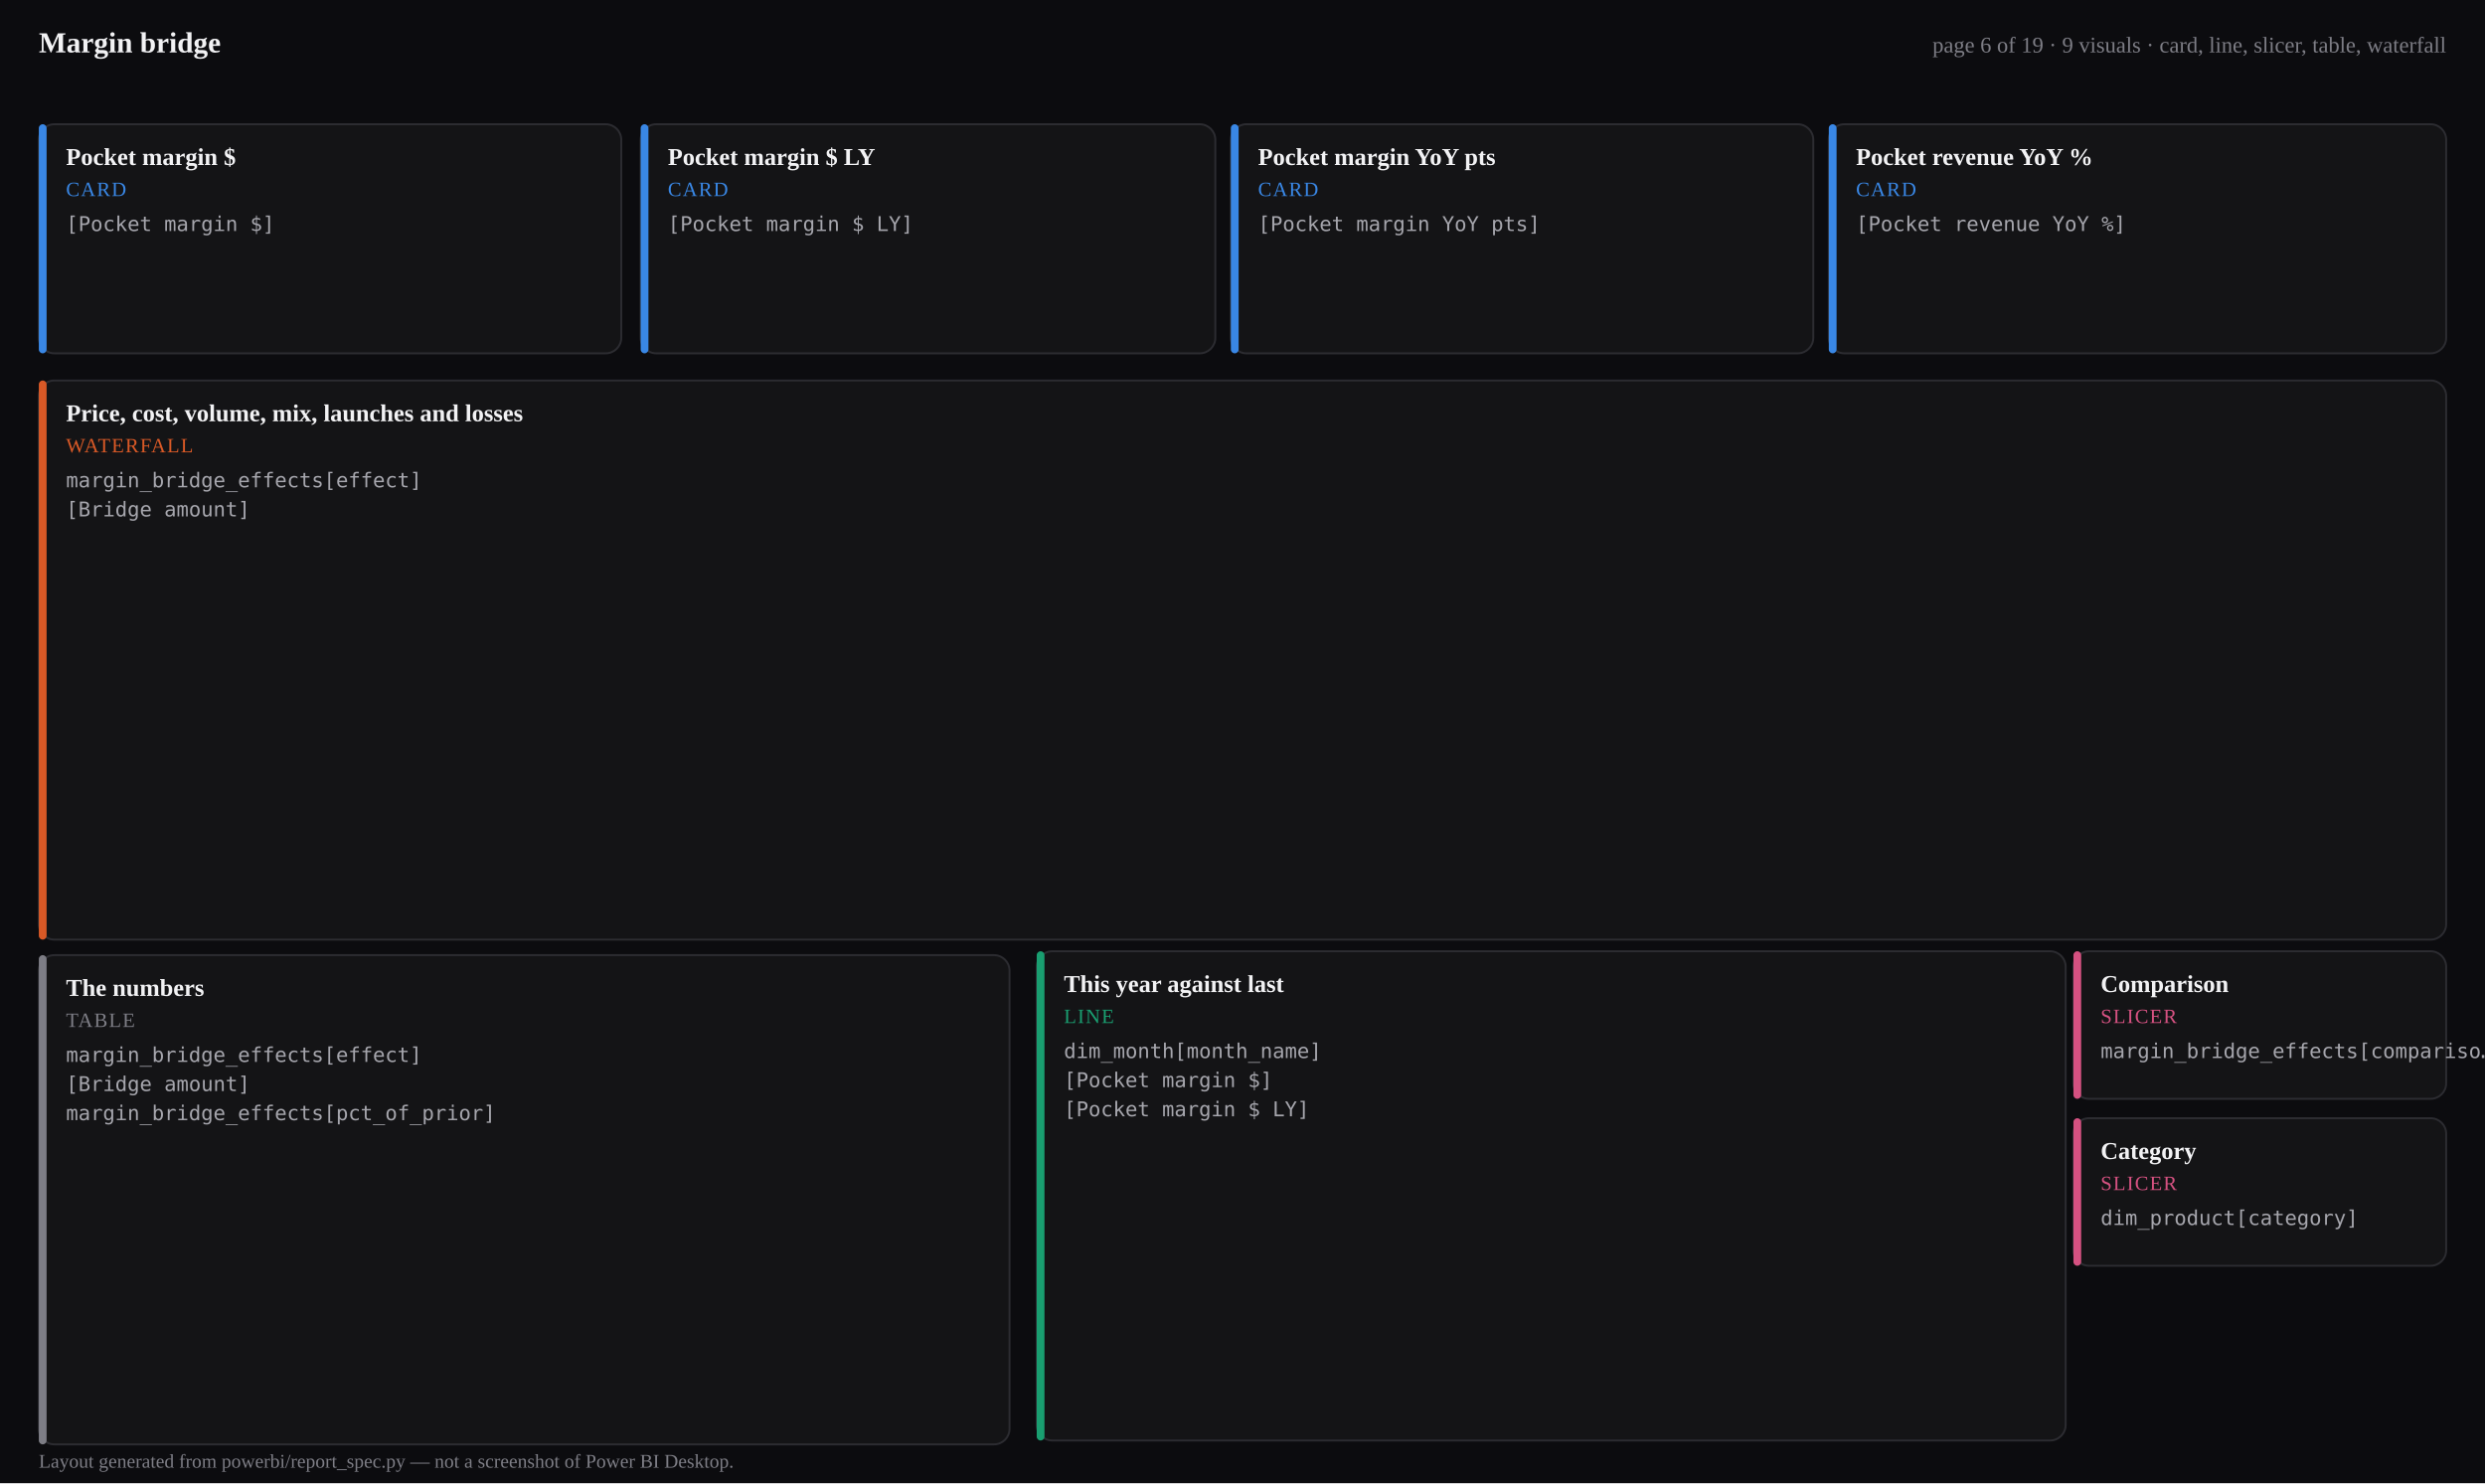
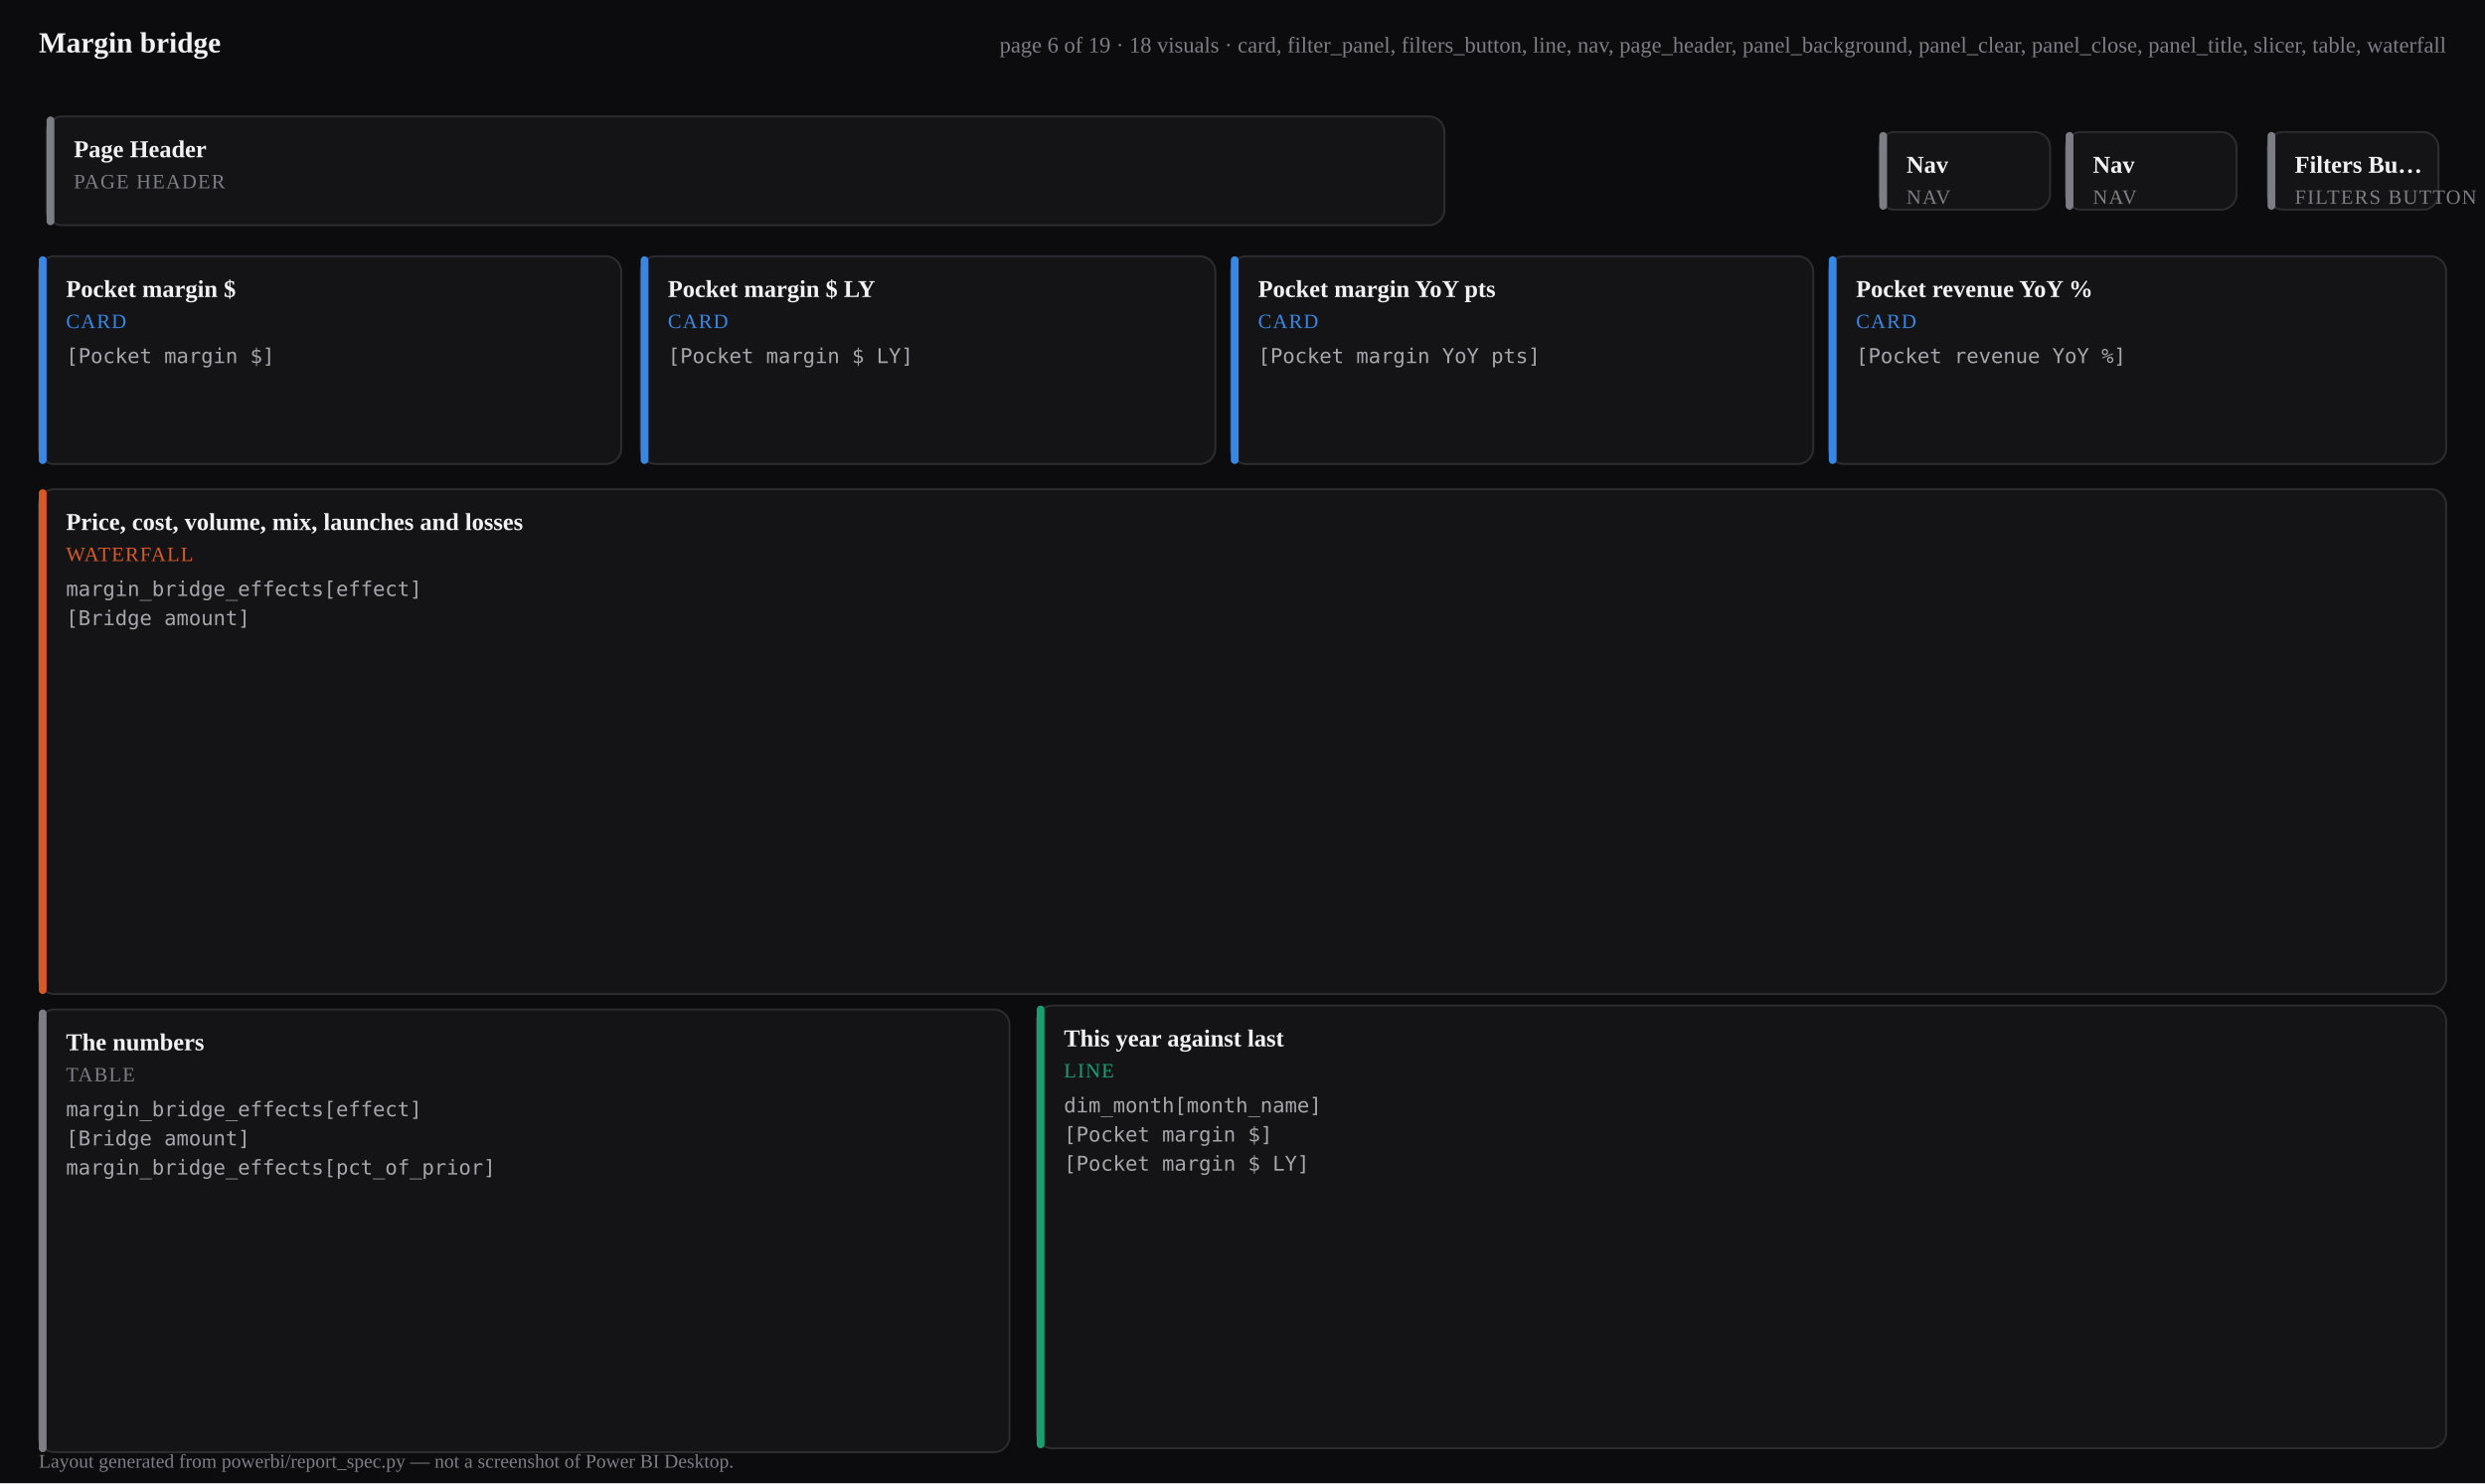
- <svg xmlns="http://www.w3.org/2000/svg" viewBox="0 0 1280 764" width="1280" height="764" role="img" aria-label="Layout of the Margin bridge page: 9 visuals on a 1280 by 720 canvas">
+ <svg xmlns="http://www.w3.org/2000/svg" viewBox="0 0 1280 764" width="1280" height="764" role="img" aria-label="Layout of the Margin bridge page: 18 visuals on a 1280 by 720 canvas">
  <rect width="1280" height="764" fill="#0c0c0f" />
  <text x="20" y="27" fill="#f2f2f4" font-size="15" font-weight="700">Margin bridge</text>
-   <text x="1260" y="27" fill="#7d7d85" font-size="11.5" text-anchor="end">page 6 of 19 · 9 visuals · card, line, slicer, table, waterfall</text>
+   <text x="1260" y="27" fill="#7d7d85" font-size="11.5" text-anchor="end">page 6 of 19 · 18 visuals · card, filter_panel, filters_button, line, nav, page_header, panel_background, panel_clear, panel_close, panel_title, slicer, table, waterfall</text>
  <g transform="translate(0 44)">
    <g>
-       <rect x="20" y="20" width="300" height="118" rx="8" fill="#141416" stroke="#2c2c31" stroke-width="1" />
-       <rect x="20" y="20" width="4" height="118" rx="2" fill="#3987e5" />
-       <text x="34" y="41" fill="#f2f2f4" font-size="12.5" font-weight="600">Pocket margin $</text>
-       <text x="34" y="57" fill="#3987e5" font-size="10.5" letter-spacing="0.06em">CARD</text>
-       <text x="34" y="75" fill="#a6a6ad" font-size="10.5" font-family="ui-monospace, SFMono-Regular, Menlo, monospace">[Pocket margin $]</text>
+       <rect x="24" y="16" width="720" height="56" rx="8" fill="#141416" stroke="#2c2c31" stroke-width="1" />
+       <rect x="24" y="16" width="4" height="56" rx="2" fill="#7d7d85" />
+       <text x="38" y="37" fill="#f2f2f4" font-size="12.5" font-weight="600">Page Header</text>
+       <text x="38" y="53" fill="#7d7d85" font-size="10.5" letter-spacing="0.06em">PAGE HEADER</text>
    </g>
    <g>
-       <rect x="330" y="20" width="296" height="118" rx="8" fill="#141416" stroke="#2c2c31" stroke-width="1" />
-       <rect x="330" y="20" width="4" height="118" rx="2" fill="#3987e5" />
-       <text x="344" y="41" fill="#f2f2f4" font-size="12.5" font-weight="600">Pocket margin $ LY</text>
-       <text x="344" y="57" fill="#3987e5" font-size="10.5" letter-spacing="0.06em">CARD</text>
-       <text x="344" y="75" fill="#a6a6ad" font-size="10.5" font-family="ui-monospace, SFMono-Regular, Menlo, monospace">[Pocket margin $ LY]</text>
+       <rect x="1168" y="24" width="88" height="40" rx="8" fill="#141416" stroke="#2c2c31" stroke-width="1" />
+       <rect x="1168" y="24" width="4" height="40" rx="2" fill="#7d7d85" />
+       <text x="1182" y="45" fill="#f2f2f4" font-size="12.5" font-weight="600">Filters Bu…</text>
+       <text x="1182" y="61" fill="#7d7d85" font-size="10.5" letter-spacing="0.06em">FILTERS BUTTON</text>
    </g>
    <g>
-       <rect x="634" y="20" width="300" height="118" rx="8" fill="#141416" stroke="#2c2c31" stroke-width="1" />
-       <rect x="634" y="20" width="4" height="118" rx="2" fill="#3987e5" />
-       <text x="648" y="41" fill="#f2f2f4" font-size="12.5" font-weight="600">Pocket margin YoY pts</text>
-       <text x="648" y="57" fill="#3987e5" font-size="10.5" letter-spacing="0.06em">CARD</text>
-       <text x="648" y="75" fill="#a6a6ad" font-size="10.5" font-family="ui-monospace, SFMono-Regular, Menlo, monospace">[Pocket margin YoY pts]</text>
+       <rect x="1064" y="24" width="88" height="40" rx="8" fill="#141416" stroke="#2c2c31" stroke-width="1" />
+       <rect x="1064" y="24" width="4" height="40" rx="2" fill="#7d7d85" />
+       <text x="1078" y="45" fill="#f2f2f4" font-size="12.5" font-weight="600">Nav</text>
+       <text x="1078" y="61" fill="#7d7d85" font-size="10.5" letter-spacing="0.06em">NAV</text>
    </g>
    <g>
-       <rect x="942" y="20" width="318" height="118" rx="8" fill="#141416" stroke="#2c2c31" stroke-width="1" />
-       <rect x="942" y="20" width="4" height="118" rx="2" fill="#3987e5" />
-       <text x="956" y="41" fill="#f2f2f4" font-size="12.5" font-weight="600">Pocket revenue YoY %</text>
-       <text x="956" y="57" fill="#3987e5" font-size="10.5" letter-spacing="0.06em">CARD</text>
-       <text x="956" y="75" fill="#a6a6ad" font-size="10.5" font-family="ui-monospace, SFMono-Regular, Menlo, monospace">[Pocket revenue YoY %]</text>
+       <rect x="968" y="24" width="88" height="40" rx="8" fill="#141416" stroke="#2c2c31" stroke-width="1" />
+       <rect x="968" y="24" width="4" height="40" rx="2" fill="#7d7d85" />
+       <text x="982" y="45" fill="#f2f2f4" font-size="12.5" font-weight="600">Nav</text>
+       <text x="982" y="61" fill="#7d7d85" font-size="10.5" letter-spacing="0.06em">NAV</text>
    </g>
    <g>
-       <rect x="20" y="152" width="1240" height="288" rx="8" fill="#141416" stroke="#2c2c31" stroke-width="1" />
-       <rect x="20" y="152" width="4" height="288" rx="2" fill="#d95926" />
-       <text x="34" y="173" fill="#f2f2f4" font-size="12.5" font-weight="600">Price, cost, volume, mix, launches and losses</text>
-       <text x="34" y="189" fill="#d95926" font-size="10.5" letter-spacing="0.06em">WATERFALL</text>
-       <text x="34" y="207" fill="#a6a6ad" font-size="10.5" font-family="ui-monospace, SFMono-Regular, Menlo, monospace">margin_bridge_effects[effect]</text>
-       <text x="34" y="222" fill="#a6a6ad" font-size="10.5" font-family="ui-monospace, SFMono-Regular, Menlo, monospace">[Bridge amount]</text>
+       <rect x="20" y="88" width="300" height="107" rx="8" fill="#141416" stroke="#2c2c31" stroke-width="1" />
+       <rect x="20" y="88" width="4" height="107" rx="2" fill="#3987e5" />
+       <text x="34" y="109" fill="#f2f2f4" font-size="12.5" font-weight="600">Pocket margin $</text>
+       <text x="34" y="125" fill="#3987e5" font-size="10.5" letter-spacing="0.06em">CARD</text>
+       <text x="34" y="143" fill="#a6a6ad" font-size="10.5" font-family="ui-monospace, SFMono-Regular, Menlo, monospace">[Pocket margin $]</text>
    </g>
    <g>
-       <rect x="20" y="448" width="500" height="252" rx="8" fill="#141416" stroke="#2c2c31" stroke-width="1" />
-       <rect x="20" y="448" width="4" height="252" rx="2" fill="#7d7d85" />
-       <text x="34" y="469" fill="#f2f2f4" font-size="12.5" font-weight="600">The numbers</text>
-       <text x="34" y="485" fill="#7d7d85" font-size="10.5" letter-spacing="0.06em">TABLE</text>
-       <text x="34" y="503" fill="#a6a6ad" font-size="10.5" font-family="ui-monospace, SFMono-Regular, Menlo, monospace">margin_bridge_effects[effect]</text>
-       <text x="34" y="518" fill="#a6a6ad" font-size="10.5" font-family="ui-monospace, SFMono-Regular, Menlo, monospace">[Bridge amount]</text>
-       <text x="34" y="533" fill="#a6a6ad" font-size="10.5" font-family="ui-monospace, SFMono-Regular, Menlo, monospace">margin_bridge_effects[pct_of_prior]</text>
+       <rect x="330" y="88" width="296" height="107" rx="8" fill="#141416" stroke="#2c2c31" stroke-width="1" />
+       <rect x="330" y="88" width="4" height="107" rx="2" fill="#3987e5" />
+       <text x="344" y="109" fill="#f2f2f4" font-size="12.5" font-weight="600">Pocket margin $ LY</text>
+       <text x="344" y="125" fill="#3987e5" font-size="10.5" letter-spacing="0.06em">CARD</text>
+       <text x="344" y="143" fill="#a6a6ad" font-size="10.5" font-family="ui-monospace, SFMono-Regular, Menlo, monospace">[Pocket margin $ LY]</text>
    </g>
    <g>
-       <rect x="534" y="446" width="530" height="252" rx="8" fill="#141416" stroke="#2c2c31" stroke-width="1" />
-       <rect x="534" y="446" width="4" height="252" rx="2" fill="#199e70" />
-       <text x="548" y="467" fill="#f2f2f4" font-size="12.5" font-weight="600">This year against last</text>
-       <text x="548" y="483" fill="#199e70" font-size="10.5" letter-spacing="0.06em">LINE</text>
-       <text x="548" y="501" fill="#a6a6ad" font-size="10.5" font-family="ui-monospace, SFMono-Regular, Menlo, monospace">dim_month[month_name]</text>
-       <text x="548" y="516" fill="#a6a6ad" font-size="10.5" font-family="ui-monospace, SFMono-Regular, Menlo, monospace">[Pocket margin $]</text>
-       <text x="548" y="531" fill="#a6a6ad" font-size="10.5" font-family="ui-monospace, SFMono-Regular, Menlo, monospace">[Pocket margin $ LY]</text>
+       <rect x="634" y="88" width="300" height="107" rx="8" fill="#141416" stroke="#2c2c31" stroke-width="1" />
+       <rect x="634" y="88" width="4" height="107" rx="2" fill="#3987e5" />
+       <text x="648" y="109" fill="#f2f2f4" font-size="12.5" font-weight="600">Pocket margin YoY pts</text>
+       <text x="648" y="125" fill="#3987e5" font-size="10.5" letter-spacing="0.06em">CARD</text>
+       <text x="648" y="143" fill="#a6a6ad" font-size="10.5" font-family="ui-monospace, SFMono-Regular, Menlo, monospace">[Pocket margin YoY pts]</text>
    </g>
    <g>
-       <rect x="1068" y="446" width="192" height="76" rx="8" fill="#141416" stroke="#2c2c31" stroke-width="1" />
-       <rect x="1068" y="446" width="4" height="76" rx="2" fill="#d55181" />
-       <text x="1082" y="467" fill="#f2f2f4" font-size="12.5" font-weight="600">Comparison</text>
-       <text x="1082" y="483" fill="#d55181" font-size="10.5" letter-spacing="0.06em">SLICER</text>
-       <text x="1082" y="501" fill="#a6a6ad" font-size="10.5" font-family="ui-monospace, SFMono-Regular, Menlo, monospace">margin_bridge_effects[compariso…</text>
+       <rect x="942" y="88" width="318" height="107" rx="8" fill="#141416" stroke="#2c2c31" stroke-width="1" />
+       <rect x="942" y="88" width="4" height="107" rx="2" fill="#3987e5" />
+       <text x="956" y="109" fill="#f2f2f4" font-size="12.5" font-weight="600">Pocket revenue YoY %</text>
+       <text x="956" y="125" fill="#3987e5" font-size="10.5" letter-spacing="0.06em">CARD</text>
+       <text x="956" y="143" fill="#a6a6ad" font-size="10.5" font-family="ui-monospace, SFMono-Regular, Menlo, monospace">[Pocket revenue YoY %]</text>
    </g>
    <g>
-       <rect x="1068" y="532" width="192" height="76" rx="8" fill="#141416" stroke="#2c2c31" stroke-width="1" />
-       <rect x="1068" y="532" width="4" height="76" rx="2" fill="#d55181" />
-       <text x="1082" y="553" fill="#f2f2f4" font-size="12.5" font-weight="600">Category</text>
-       <text x="1082" y="569" fill="#d55181" font-size="10.5" letter-spacing="0.06em">SLICER</text>
-       <text x="1082" y="587" fill="#a6a6ad" font-size="10.5" font-family="ui-monospace, SFMono-Regular, Menlo, monospace">dim_product[category]</text>
+       <rect x="20" y="208" width="1240" height="260" rx="8" fill="#141416" stroke="#2c2c31" stroke-width="1" />
+       <rect x="20" y="208" width="4" height="260" rx="2" fill="#d95926" />
+       <text x="34" y="229" fill="#f2f2f4" font-size="12.5" font-weight="600">Price, cost, volume, mix, launches and losses</text>
+       <text x="34" y="245" fill="#d95926" font-size="10.5" letter-spacing="0.06em">WATERFALL</text>
+       <text x="34" y="263" fill="#a6a6ad" font-size="10.5" font-family="ui-monospace, SFMono-Regular, Menlo, monospace">margin_bridge_effects[effect]</text>
+       <text x="34" y="278" fill="#a6a6ad" font-size="10.5" font-family="ui-monospace, SFMono-Regular, Menlo, monospace">[Bridge amount]</text>
+     </g>
+     <g>
+       <rect x="20" y="476" width="500" height="228" rx="8" fill="#141416" stroke="#2c2c31" stroke-width="1" />
+       <rect x="20" y="476" width="4" height="228" rx="2" fill="#7d7d85" />
+       <text x="34" y="497" fill="#f2f2f4" font-size="12.5" font-weight="600">The numbers</text>
+       <text x="34" y="513" fill="#7d7d85" font-size="10.5" letter-spacing="0.06em">TABLE</text>
+       <text x="34" y="531" fill="#a6a6ad" font-size="10.5" font-family="ui-monospace, SFMono-Regular, Menlo, monospace">margin_bridge_effects[effect]</text>
+       <text x="34" y="546" fill="#a6a6ad" font-size="10.5" font-family="ui-monospace, SFMono-Regular, Menlo, monospace">[Bridge amount]</text>
+       <text x="34" y="561" fill="#a6a6ad" font-size="10.5" font-family="ui-monospace, SFMono-Regular, Menlo, monospace">margin_bridge_effects[pct_of_prior]</text>
+     </g>
+     <g>
+       <rect x="534" y="474" width="726" height="228" rx="8" fill="#141416" stroke="#2c2c31" stroke-width="1" />
+       <rect x="534" y="474" width="4" height="228" rx="2" fill="#199e70" />
+       <text x="548" y="495" fill="#f2f2f4" font-size="12.5" font-weight="600">This year against last</text>
+       <text x="548" y="511" fill="#199e70" font-size="10.5" letter-spacing="0.06em">LINE</text>
+       <text x="548" y="529" fill="#a6a6ad" font-size="10.5" font-family="ui-monospace, SFMono-Regular, Menlo, monospace">dim_month[month_name]</text>
+       <text x="548" y="544" fill="#a6a6ad" font-size="10.5" font-family="ui-monospace, SFMono-Regular, Menlo, monospace">[Pocket margin $]</text>
+       <text x="548" y="559" fill="#a6a6ad" font-size="10.5" font-family="ui-monospace, SFMono-Regular, Menlo, monospace">[Pocket margin $ LY]</text>
    </g>
  </g>
  <text x="20" y="756" fill="#7d7d85" font-size="10">Layout generated from powerbi/report_spec.py — not a screenshot of Power BI Desktop.</text>
</svg>
